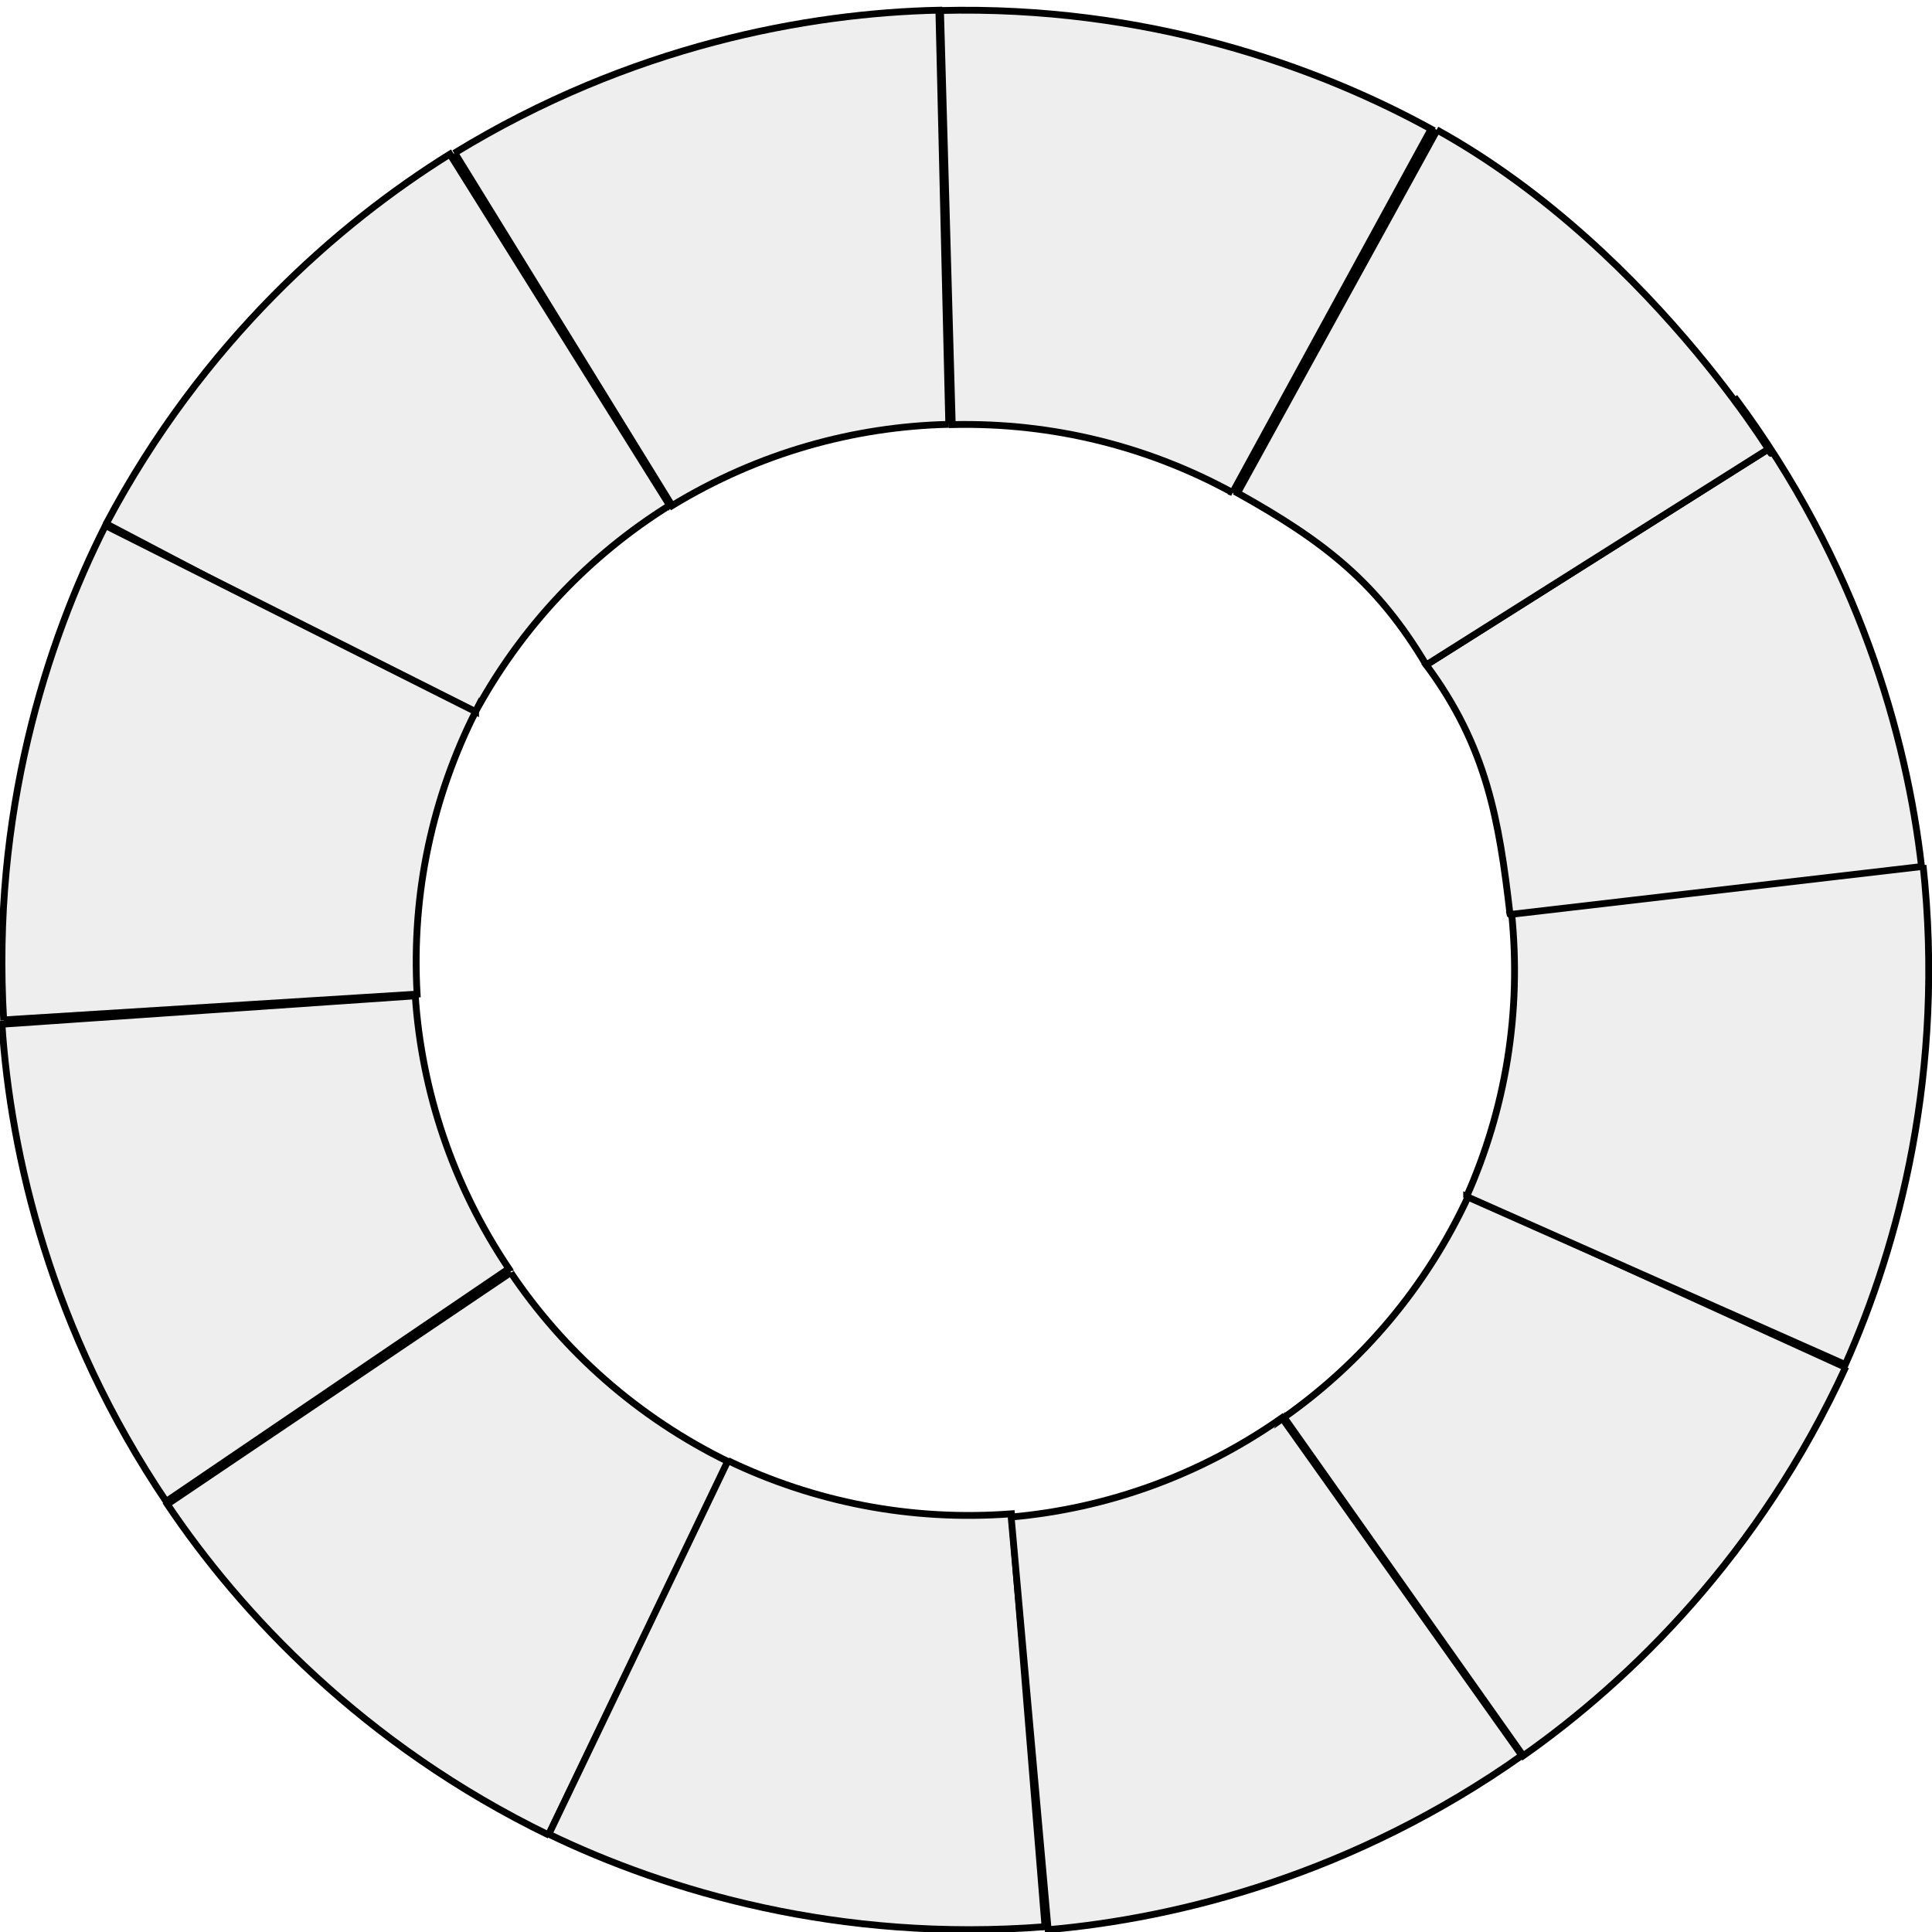
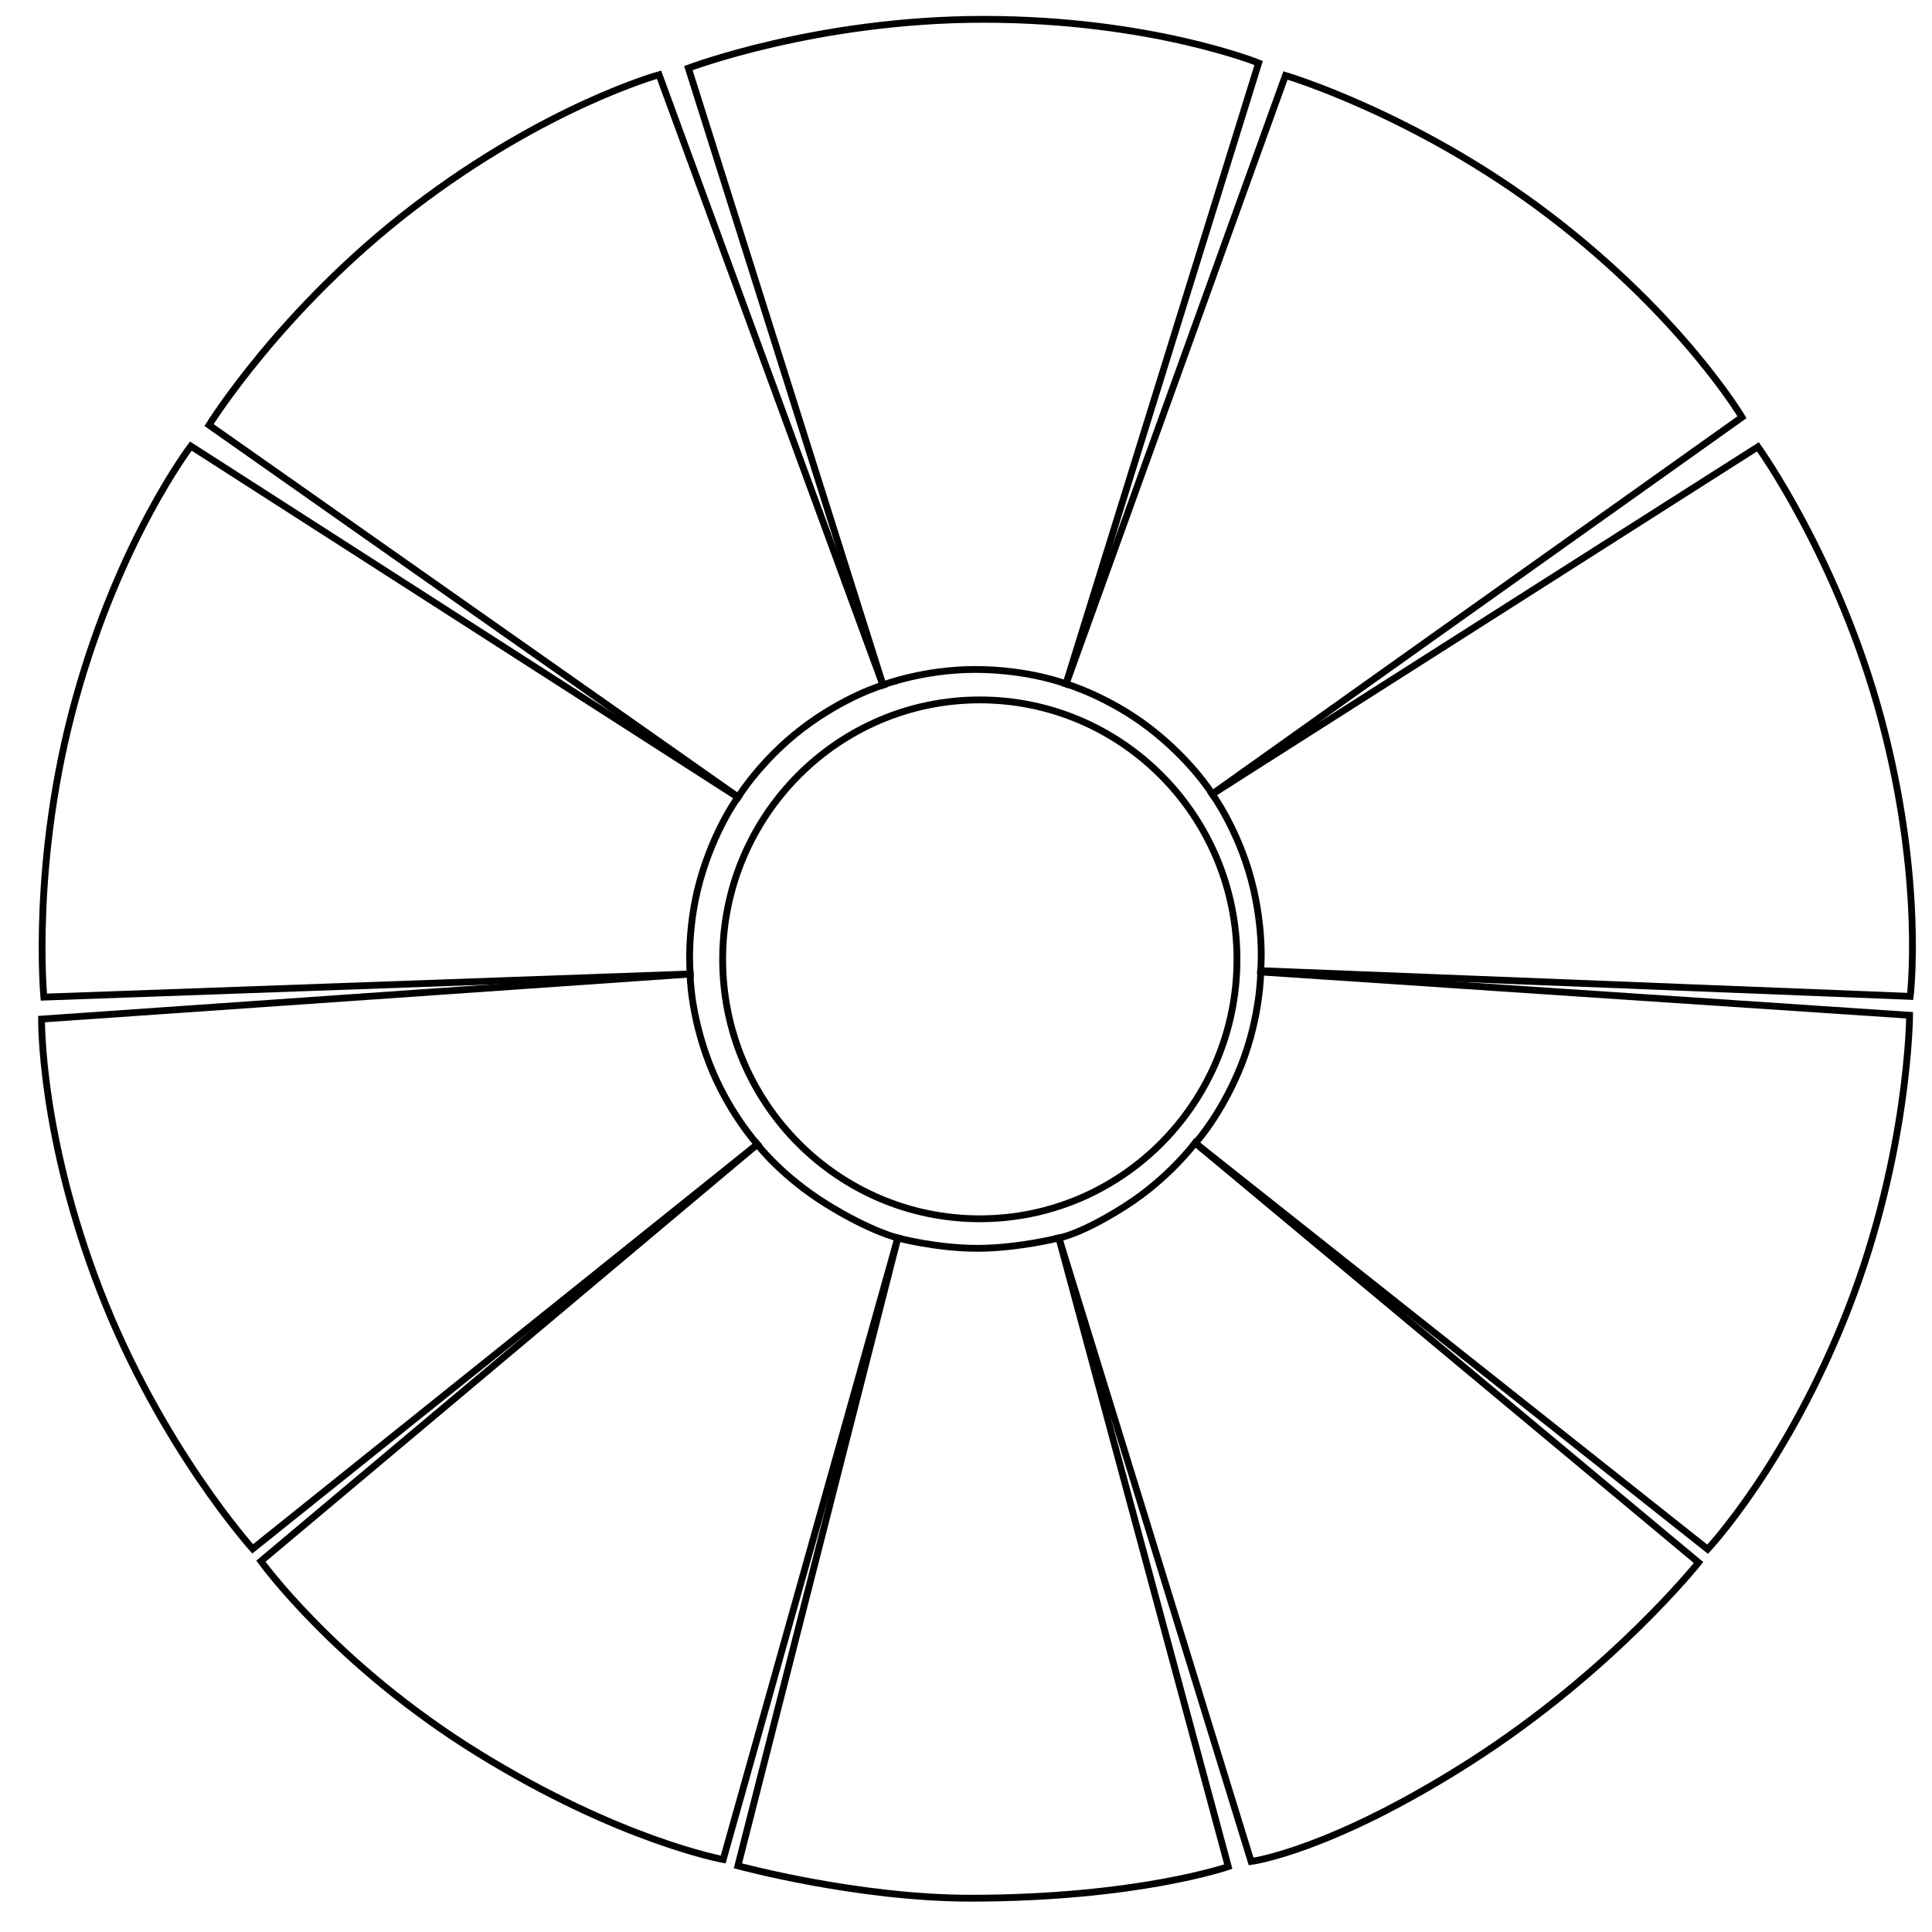
<svg xmlns="http://www.w3.org/2000/svg" version="1.1" id="Layer_1" x="0px" y="0px" width="283.46px" height="283.46px" viewBox="0 0 283.46 283.46" enable-background="new 0 0 283.46 283.46" xml:space="preserve">
-   <g>
-     <path fill="#EEEEEE" stroke="#000000" stroke-miterlimit="10" d="M98.601,74.185c12.72-7.744,26.719-11.608,40.616-11.926   c-0.004,0-0.01,0.002-0.014,0.002l-1.455-60.766c-19.126,0.415-45.205,5.128-71.103,20.991c0.024-0.015,0.048-0.028,0.077-0.045   L98.601,74.185z" />
-   </g>
-   <path fill="#EEEEEE" stroke="#000000" stroke-miterlimit="10" d="M139.714,62.295c14.887-0.345,28.941,3.31,41.134,9.986  c-0.004-0.002-0.008-0.004-0.013-0.006l29.135-53.344C193.2,9.724,168.258,0.762,137.899,1.544c0.03-0.001,0.059,0,0.089-0.001  L139.714,62.295z" />
-   <g>
-     <path fill="#EEEEEE" stroke="#000000" stroke-miterlimit="10" d="M69.392,105.107c6.992-13.148,17.065-23.609,28.857-30.966   c-0.004,0-0.006,0.004-0.009,0.007L66.006,22.616c-16.243,10.11-36.274,27.463-50.464,54.312c0.012-0.026,0.028-0.052,0.042-0.079   L69.392,105.107z" />
-   </g>
-   <g>
-     <path fill="#EEEEEE" stroke="#000000" stroke-miterlimit="10" d="M74.653,186.135c-8.305-12.357-12.791-26.167-13.727-40.04   c-0.001,0.004,0.002,0.008,0.002,0.013l-60.642,4.167c1.27,19.085,7.143,44.93,24.145,70.091c-0.018-0.021-0.034-0.047-0.051-0.073   L74.653,186.135z" />
-   </g>
-   <path fill="#EEEEEE" stroke="#000000" stroke-miterlimit="10" d="M61.197,145.853c-0.852-14.868,2.325-29.04,8.584-41.453  c0,0.004-0.003,0.008-0.003,0.013L15.474,77.106C6.841,94.179-1.269,119.411,0.542,149.726c-0.001-0.034-0.002-0.059-0.003-0.087  L61.197,145.853z" />
-   <g>
-     <path fill="#EEEEEE" stroke="#000000" stroke-miterlimit="10" d="M106.877,214.466c-13.381-6.535-24.185-16.241-31.948-27.771   c0.003,0.008,0.005,0.012,0.009,0.009l-50.389,33.998C35.213,236.581,53.244,256,80.567,269.26c-0.027-0.012-0.057-0.027-0.08-0.04   L106.877,214.466z" />
-   </g>
-   <g>
-     <path fill="#EEEEEE" stroke="#000000" stroke-miterlimit="10" d="M148.398,222.104c-14.848,1.128-29.074-1.781-41.603-7.807   c0.005,0.001,0.009,0.001,0.014,0.004l-26.285,54.808c17.233,8.31,42.612,15.946,72.891,13.567   c-0.033,0.003-0.062,0.004-0.093,0.007L148.398,222.104z" />
-   </g>
-   <g>
-     <path fill="#EEEEEE" stroke="#000000" stroke-miterlimit="10" d="M188.088,208.02c-12.184,8.562-25.9,13.331-39.746,14.557   c0.005,0,0.009-0.003,0.014-0.003l5.427,60.544c19.055-1.664,44.772-8.077,69.573-25.601c-0.016,0.023-0.046,0.035-0.07,0.053   L188.088,208.02z" />
-   </g>
-   <path fill="#EEEEEE" stroke="#000000" stroke-miterlimit="10" d="M215.467,175.435c-6.247,13.516-15.715,24.526-27.074,32.536  c0.002-0.004,0.006-0.003,0.01-0.007l35.077,49.64c15.647-11.004,34.67-29.46,47.336-57.067c-0.019,0.034-0.028,0.056-0.043,0.082  L215.467,175.435z" />
-   <path fill="#EEEEEE" stroke="#000000" stroke-miterlimit="10" d="M221.754,133.746c1.564,14.806-0.924,29.114-6.58,41.812  c-0.002-0.004,0.004-0.004,0.004-0.009l55.559,24.659c7.8-17.474,14.684-43.071,11.411-73.263c0.002,0.036,0.007,0.062,0.007,0.089  L221.754,133.746z" />
-   <path fill="#EEEEEE" stroke="#000000" stroke-miterlimit="10" d="M209.256,97.559c8.876,11.952,10.699,22.814,12.294,36.621  c-0.004,0,0.001-0.004,0-0.008l60.374-7.031c-2.175-19.009-9.267-44.549-27.447-68.879c0.023,0.03,4.951,7.606,4.966,7.629  L209.256,97.559z" />
-   <path fill="#EEEEEE" stroke="#000000" stroke-miterlimit="10" d="M181.562,72.325c13.005,7.248,20.567,13.3,27.694,25.233  c-0.004,0.001,0.001,0.002,0,0l50.187-31.669c3.466,5.82-15.818-28.67-48.662-46.854c0.032,0.018,0.053,0.031,0.074,0.046  L181.562,72.325z" />
+   <ellipse fill="none" stroke="#000000" stroke-miterlimit="10" cx="143.757" cy="140.754" rx="37.73" ry="38.064" />
+   <path fill="none" stroke="#000000" stroke-miterlimit="10" d="M184.665,9.242l-28.266,91.095c0,0-5.49-2.114-13.33-2.114  c-7.589,0-13.522,2.276-13.522,2.276L101,10c0,0,18.799-7.166,43.302-7.166C168.807,2.834,184.665,9.242,184.665,9.242z" />
+   <path fill="none" stroke="#000000" stroke-miterlimit="10" d="M96.693,10.965l32.849,89.545c0,0-5.646,1.653-11.875,6.414  c-6.03,4.607-9.363,10.019-9.363,10.019l-77.63-54.578c0,0,10.586-17.107,30.057-31.984C80.2,15.502,96.693,10.965,96.693,10.965z" />
+   <path fill="none" stroke="#000000" stroke-miterlimit="10" d="M28.003,65.453l80.266,51.525c0,0-3.5,4.728-5.591,12.285  c-2.022,7.313-1.41,13.638-1.41,13.638l-94.835,3.394c0,0-1.896-20.03,4.637-43.646C17.6,79.031,28.003,65.453,28.003,65.453z" />
+   <path fill="none" stroke="#000000" stroke-miterlimit="10" d="M6.097,149.521l95.152-6.607c0,0,0.016,5.884,2.852,13.193  c2.747,7.074,7.016,11.781,7.016,11.781l-74.041,59.358c0,0-13.482-14.933-22.347-37.777C5.862,166.625,6.097,149.521,6.097,149.521  z" />
+   <path fill="none" stroke="#000000" stroke-miterlimit="10" d="M38.279,229.058l72.823-61.162c0,0,3.557,4.687,10.224,8.812  c6.456,3.992,10.398,4.925,10.398,4.925l-25.619,91.191c0,0-15.178-2.752-36.014-15.645  C49.251,244.286,38.279,229.058,38.279,229.058z" />
+   <path fill="none" stroke="#000000" stroke-miterlimit="10" d="M108.269,273.748l23.455-92.115c0,0,5.605,1.519,11.732,1.519  c5.782,0,11.903-1.519,11.903-1.519l24.85,92.231c0,0-13.328,4.637-37.833,4.637C125.733,278.501,108.269,273.748,108.269,273.748z" />
+   <path fill="none" stroke="#000000" stroke-miterlimit="10" d="M255.582,61.214l-77.722,55.285c0,0-3.085-5.008-9.318-9.765  c-6.034-4.602-12.131-6.392-12.131-6.392l32.189-89.268c0,0,19.291,5.704,38.775,20.564C246.859,46.5,255.582,61.214,255.582,61.214  z" />
+   <path fill="none" stroke="#000000" stroke-miterlimit="10" d="M280.265,146.187l-95.307-3.771c0,0,0.619-5.849-1.405-13.424  c-1.96-7.332-5.69-12.475-5.69-12.475l80.054-50.958c0,0,11.775,16.309,18.109,39.981  C282.355,129.211,280.265,146.187,280.265,146.187z" />
+   <path fill="none" stroke="#000000" stroke-miterlimit="10" d="M250.539,227.296l-75.157-59.577c0,0,3.972-4.353,6.818-11.669  c2.747-7.08,2.771-13.445,2.771-13.445l95.204,6.354c0,0-0.101,20.151-8.987,43.014  C262.301,214.835,250.539,227.296,250.539,227.296z" />
+   <path fill="none" stroke="#000000" stroke-miterlimit="10" d="M183.562,273.112l-28.202-91.479c0,0,3.203-0.495,9.817-4.727  c6.396-4.097,10.165-9.225,10.165-9.225l73.866,61.57c0,0-12.679,15.911-33.336,29.139  C195.214,271.614,183.562,273.112,183.562,273.112z" />
</svg>
